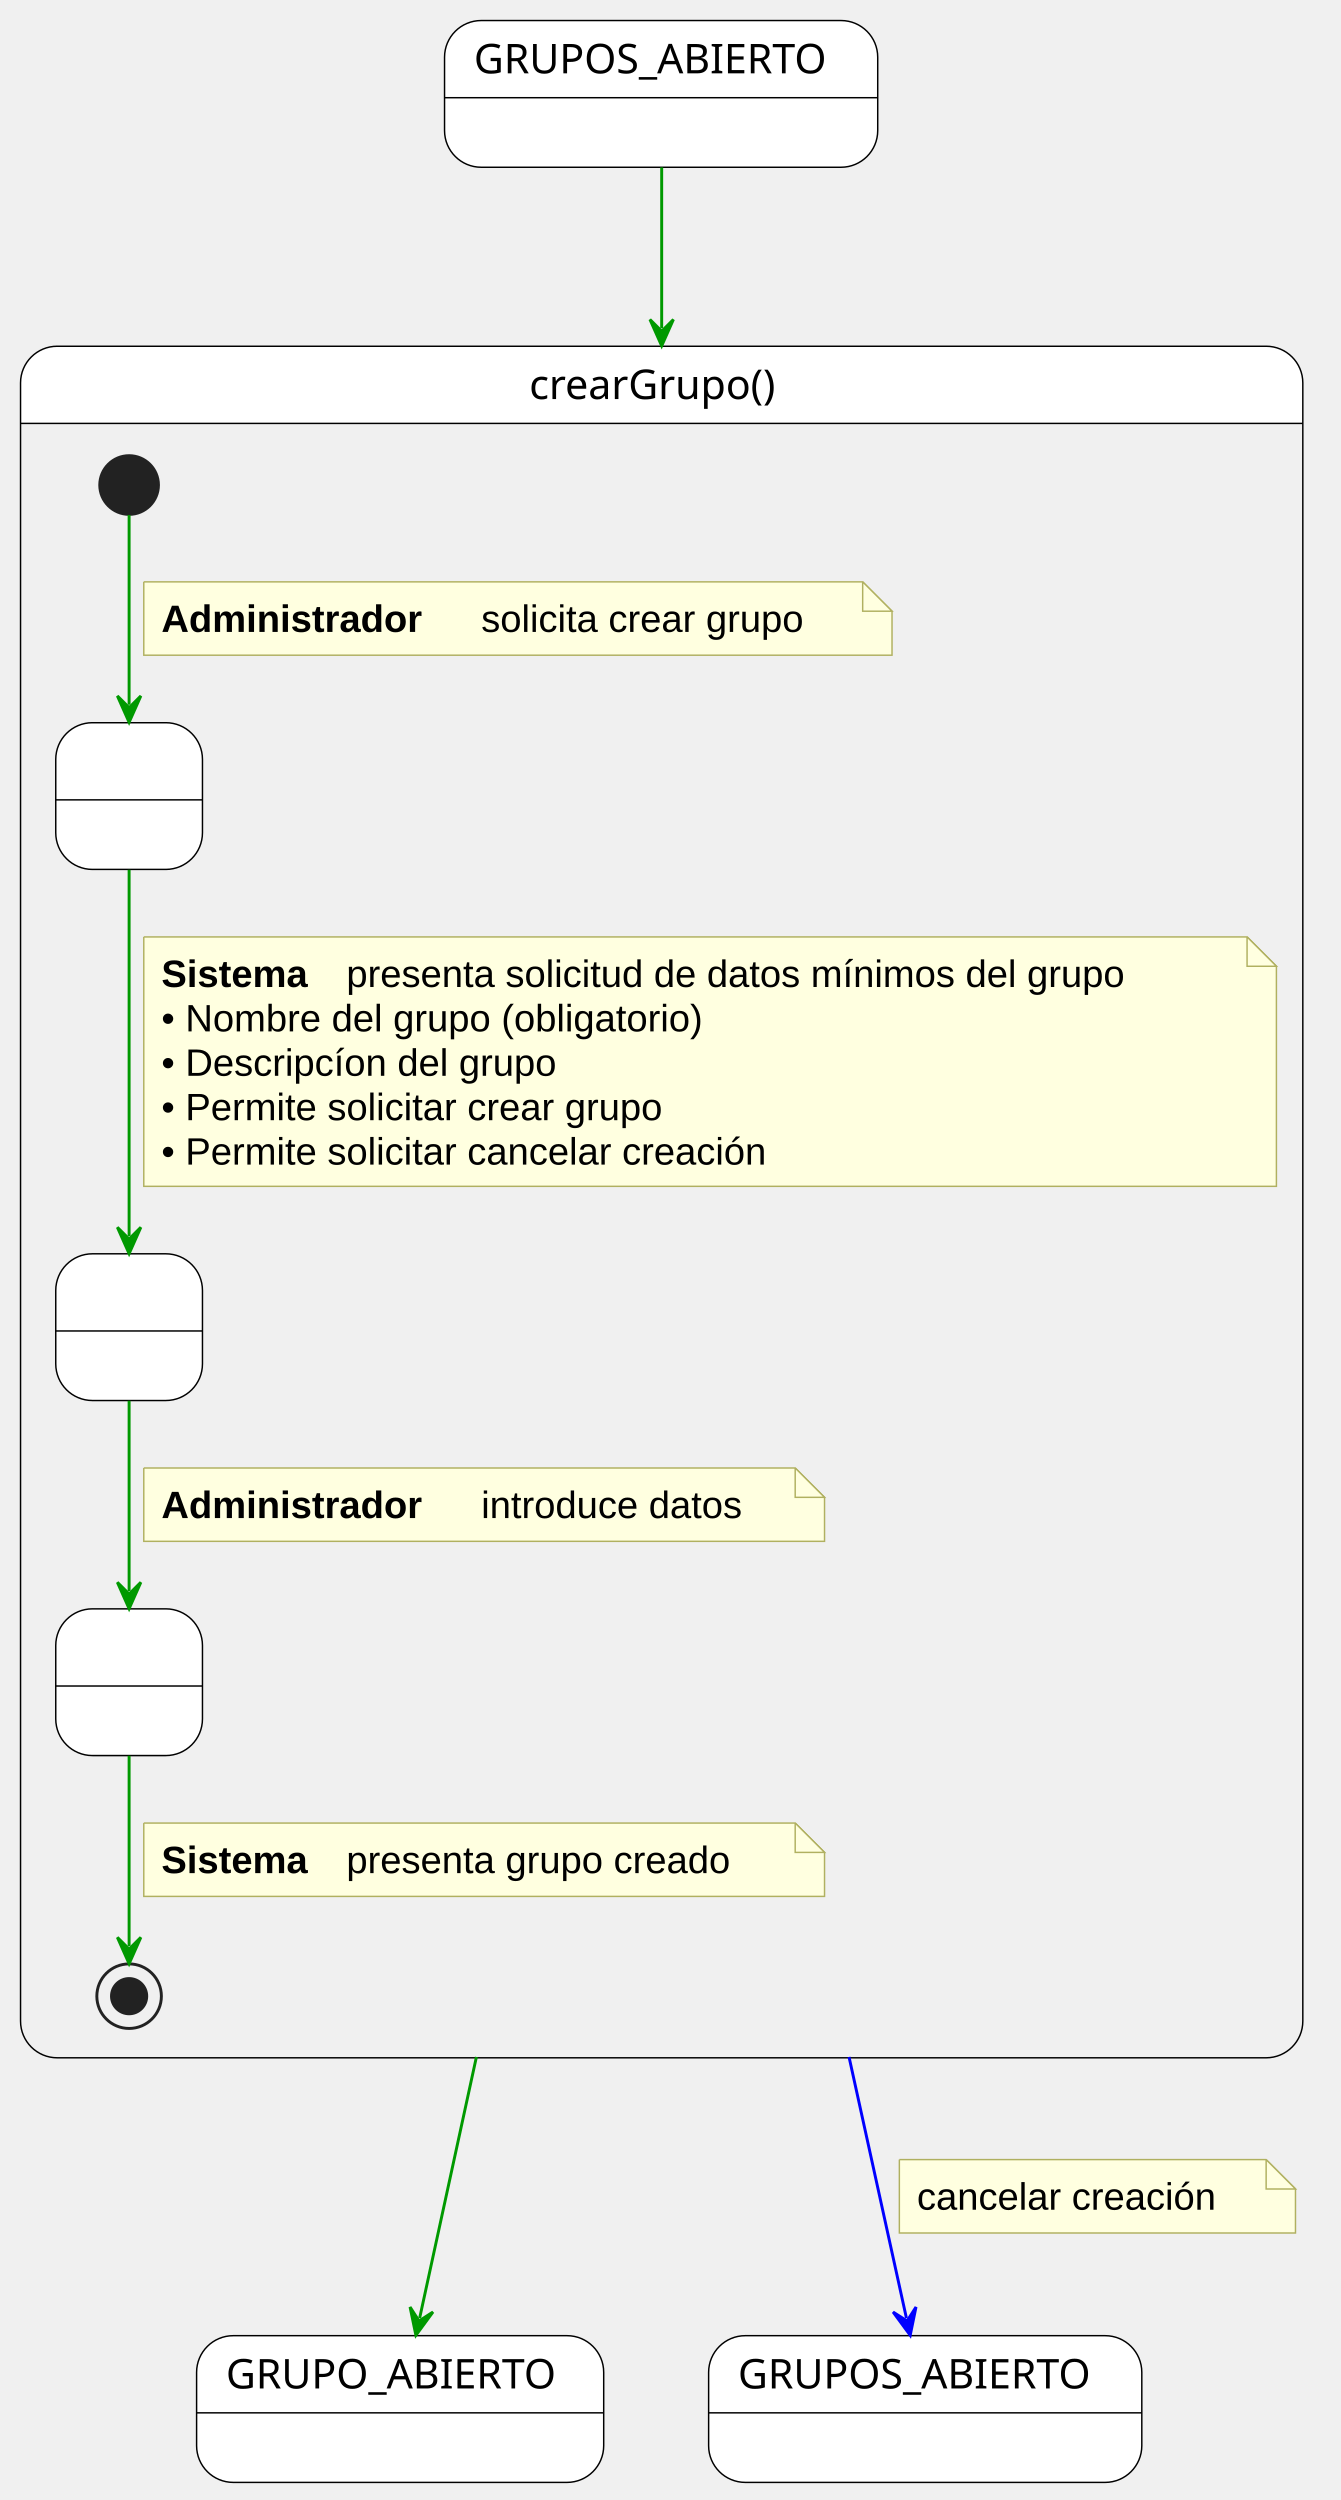
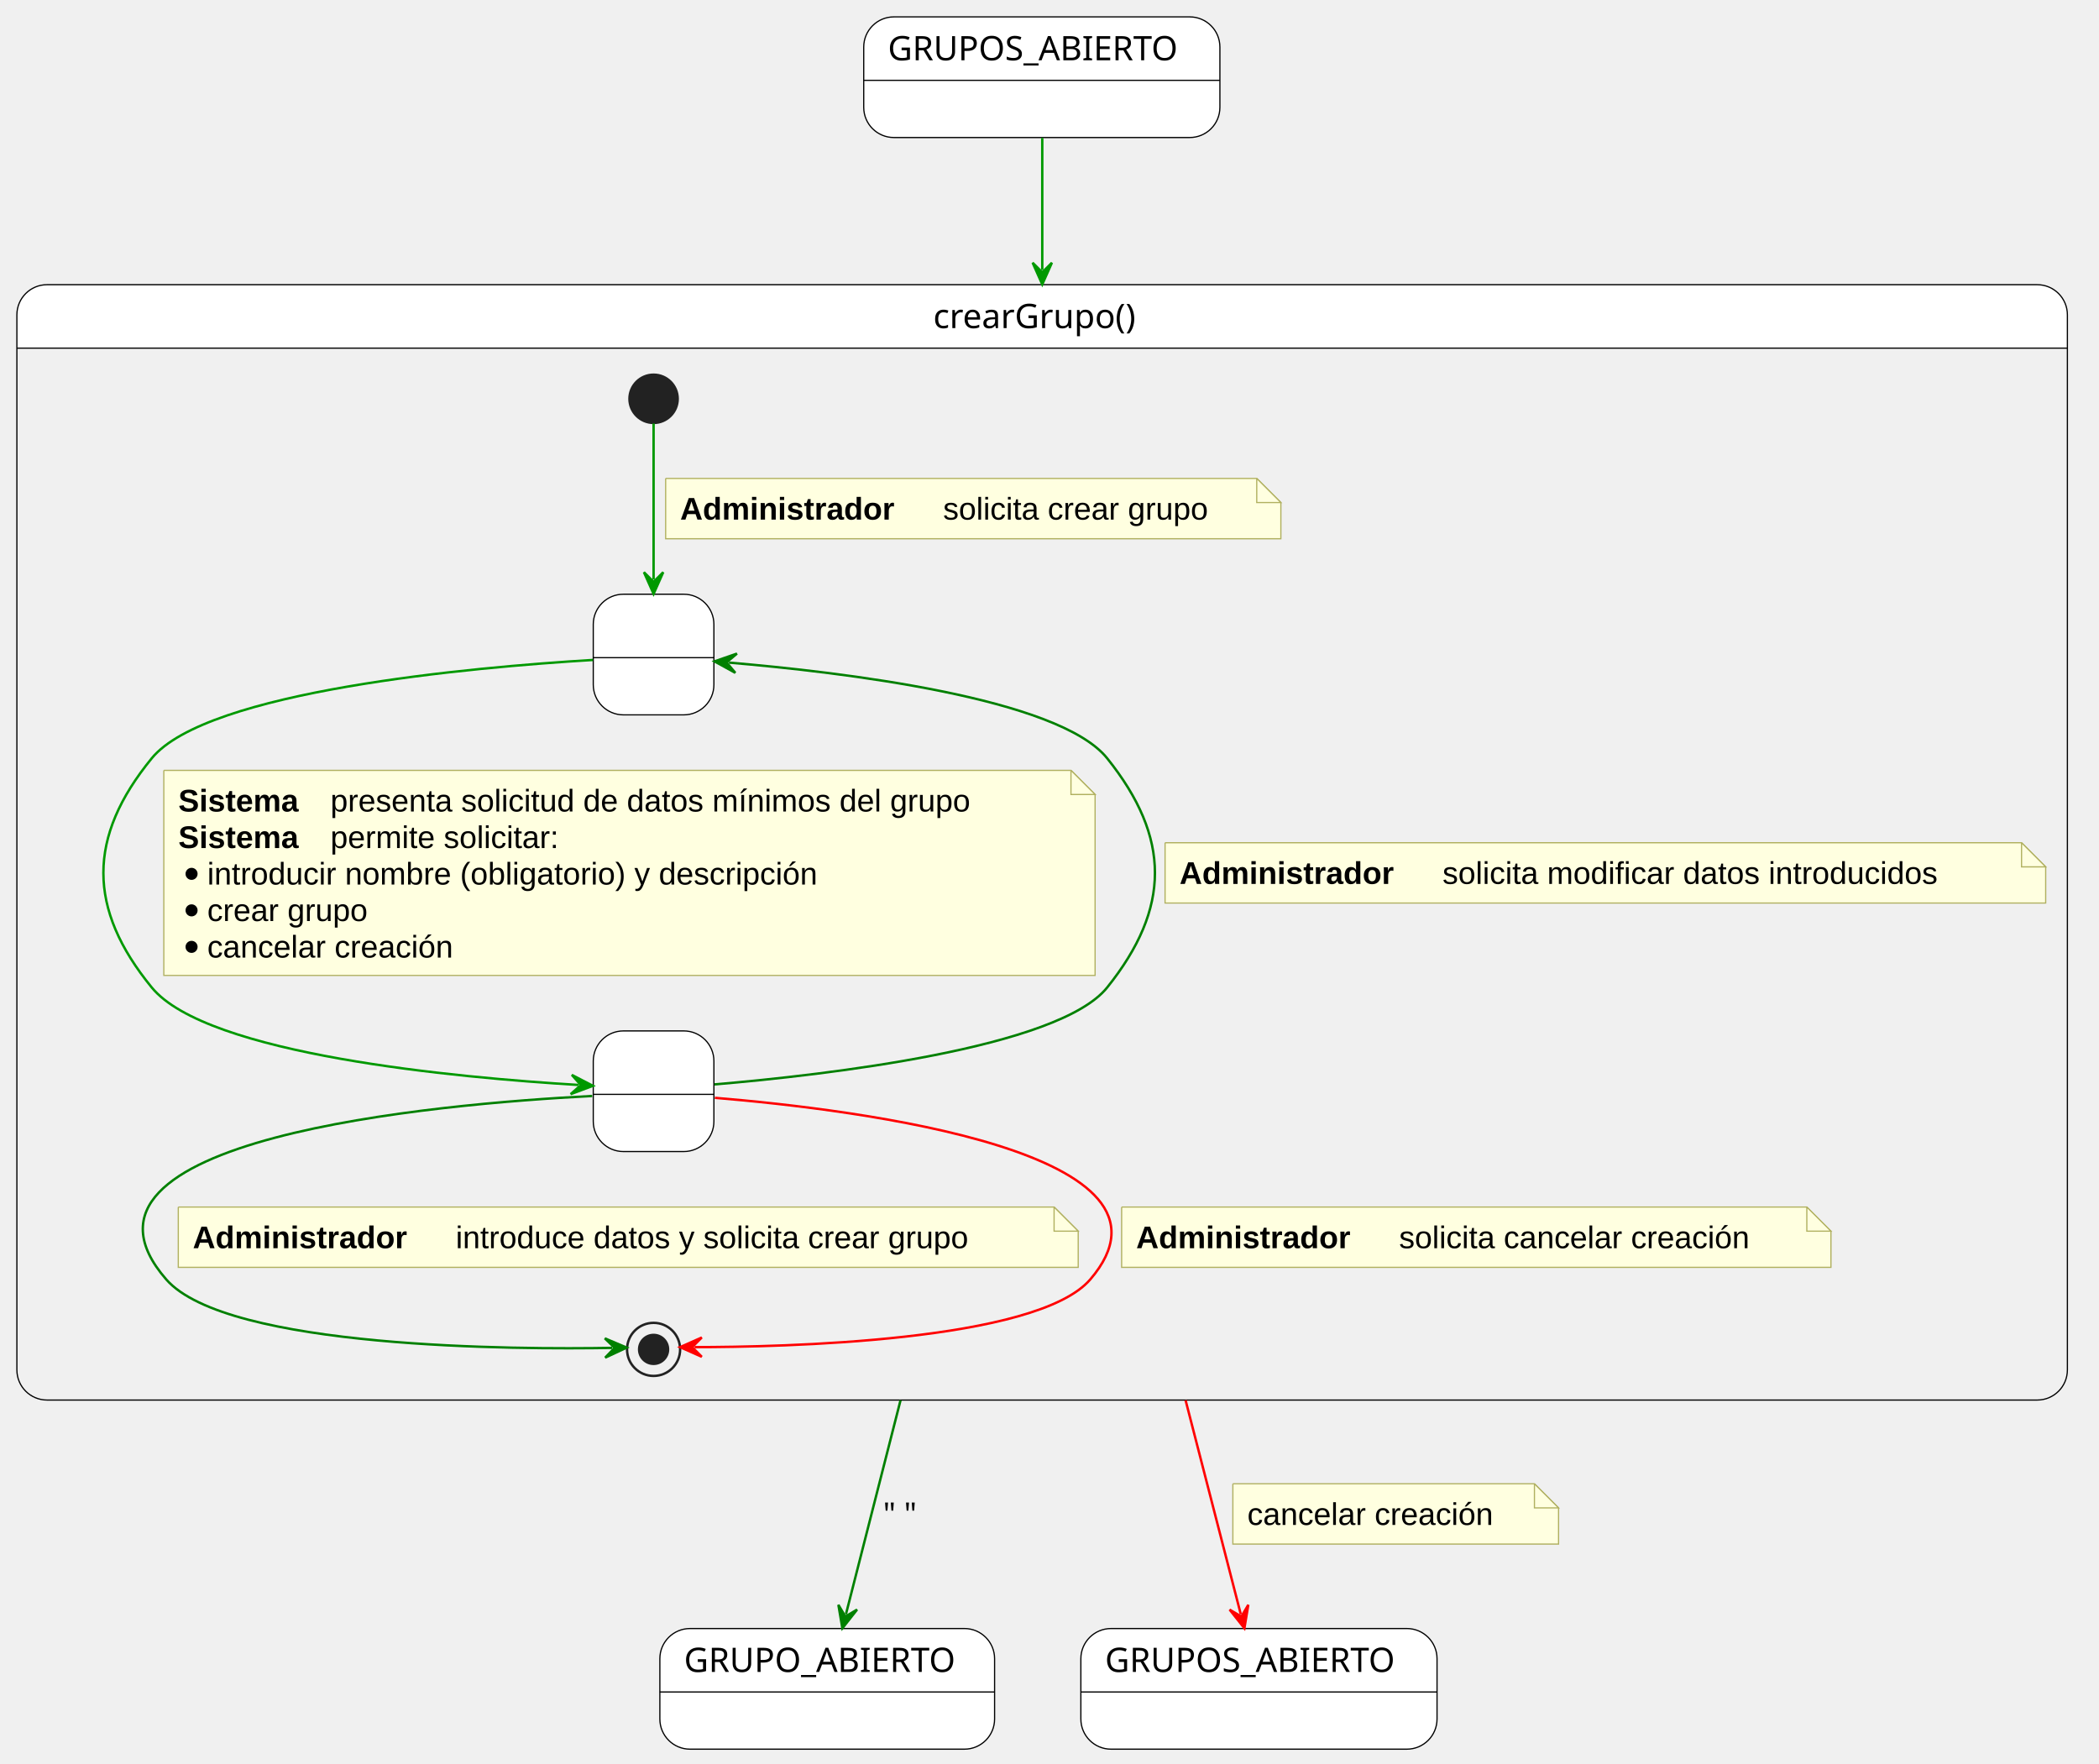
- <svg xmlns="http://www.w3.org/2000/svg" contentStyleType="text/css" data-diagram-type="STATE" height="852px" preserveAspectRatio="none" style="width:457px;height:852px;background:#FFFFFF;" version="1.1" viewBox="0 0 457 852" width="457px" zoomAndPan="magnify">
+ <svg xmlns="http://www.w3.org/2000/svg" contentStyleType="text/css" data-diagram-type="STATE" height="731px" preserveAspectRatio="none" style="width:870px;height:731px;background:#FFFFFF;" version="1.1" viewBox="0 0 870 731" width="870px" zoomAndPan="magnify">
  <defs />
  <g>
    <g id="Inicio">
-       <rect fill="#FFFFFF" height="50" rx="12.5" ry="12.5" style="stroke:#000000;stroke-width:0.5;" width="147.627" x="151.5" y="7" />
-       <line style="stroke:#000000;stroke-width:0.5;" x1="151.5" x2="299.127" y1="33.297" y2="33.297" />
-       <text fill="#000000" font-family="sans-serif" font-size="14" lengthAdjust="spacing" textLength="127.627" x="161.5" y="24.995">GRUPOS_ABIERTO</text>
+       <rect fill="#FFFFFF" height="50" rx="12.5" ry="12.5" style="stroke:#000000;stroke-width:0.5;" width="147.627" x="358" y="7" />
+       <line style="stroke:#000000;stroke-width:0.5;" x1="358" x2="505.627" y1="33.297" y2="33.297" />
+       <text fill="#000000" font-family="sans-serif" font-size="14" lengthAdjust="spacing" textLength="127.627" x="368" y="24.995">GRUPOS_ABIERTO</text>
    </g>
-     <path d="M19.5,118 L431.5,118 A12.5,12.5 0 0 1 444,130.5 L444,144.297 L7,144.297 L7,130.5 A12.5,12.5 0 0 1 19.5,118" fill="#FFFFFF" />
-     <rect fill="none" height="583.297" rx="12.5" ry="12.5" style="stroke:#000000;stroke-width:0.5;" width="437" x="7" y="118" />
-     <line style="stroke:#000000;stroke-width:0.5;" x1="7" x2="444" y1="144.297" y2="144.297" />
-     <text fill="#000000" font-family="sans-serif" font-size="14" lengthAdjust="spacing" textLength="90.255" x="180.373" y="135.995">crearGrupo()</text>
-     <g id="CrearGrupoContainer.Paso1">
-       <rect fill="#FFFFFF" height="50" rx="12.5" ry="12.5" style="stroke:#000000;stroke-width:0.5;" width="50" x="19" y="246.297" />
-       <line style="stroke:#000000;stroke-width:0.5;" x1="19" x2="69" y1="272.594" y2="272.594" />
-       <text fill="#000000" font-family="sans-serif" font-size="14" lengthAdjust="spacing" textLength="4.45" x="41.775" y="264.292"> </text>
+     <path d="M19.5,118 L844.4,118 A12.5,12.5 0 0 1 856.9,130.5 L856.9,144.297 L7,144.297 L7,130.5 A12.5,12.5 0 0 1 19.5,118" fill="#FFFFFF" />
+     <rect fill="none" height="462.297" rx="12.5" ry="12.5" style="stroke:#000000;stroke-width:0.5;" width="849.9" x="7" y="118" />
+     <line style="stroke:#000000;stroke-width:0.5;" x1="7" x2="856.9" y1="144.297" y2="144.297" />
+     <text fill="#000000" font-family="sans-serif" font-size="14" lengthAdjust="spacing" textLength="90.255" x="386.823" y="135.995">crearGrupo()</text>
+     <g id="CrearGrupoContainer.EstadoFormulario">
+       <rect fill="#FFFFFF" height="50" rx="12.5" ry="12.5" style="stroke:#000000;stroke-width:0.5;" width="50" x="245.9" y="246.297" />
+       <line style="stroke:#000000;stroke-width:0.5;" x1="245.9" x2="295.9" y1="272.594" y2="272.594" />
+       <text fill="#000000" font-family="sans-serif" font-size="14" lengthAdjust="spacing" textLength="4.45" x="268.675" y="264.292"> </text>
    </g>
-     <g id="CrearGrupoContainer.Paso2">
-       <rect fill="#FFFFFF" height="50" rx="12.5" ry="12.5" style="stroke:#000000;stroke-width:0.5;" width="50" x="19" y="427.297" />
-       <line style="stroke:#000000;stroke-width:0.5;" x1="19" x2="69" y1="453.594" y2="453.594" />
-       <text fill="#000000" font-family="sans-serif" font-size="14" lengthAdjust="spacing" textLength="4.45" x="41.775" y="445.292"> </text>
+     <g id="CrearGrupoContainer.EstadoDecision">
+       <rect fill="#FFFFFF" height="50" rx="12.5" ry="12.5" style="stroke:#000000;stroke-width:0.5;" width="50" x="245.9" y="427.297" />
+       <line style="stroke:#000000;stroke-width:0.5;" x1="245.9" x2="295.9" y1="453.594" y2="453.594" />
+       <text fill="#000000" font-family="sans-serif" font-size="14" lengthAdjust="spacing" textLength="4.45" x="268.675" y="445.292"> </text>
    </g>
-     <g id="CrearGrupoContainer.Paso3">
-       <rect fill="#FFFFFF" height="50" rx="12.5" ry="12.5" style="stroke:#000000;stroke-width:0.5;" width="50" x="19" y="548.297" />
-       <line style="stroke:#000000;stroke-width:0.5;" x1="19" x2="69" y1="574.594" y2="574.594" />
-       <text fill="#000000" font-family="sans-serif" font-size="14" lengthAdjust="spacing" textLength="4.45" x="41.775" y="566.292"> </text>
+     <ellipse cx="270.9" cy="165.297" fill="#222222" rx="10" ry="10" style="stroke:#222222;stroke-width:1;" />
+     <ellipse cx="270.9" cy="559.297" fill="none" rx="11" ry="11" style="stroke:#222222;stroke-width:1;" />
+     <ellipse cx="270.9" cy="559.297" fill="#222222" rx="6" ry="6" style="stroke:#222222;stroke-width:1;" />
+     <g class="link" data-entity-1=".start.CrearGrupoContainer" data-entity-2="EstadoFormulario" data-source-line="29" data-uid="lnk3" id="link_.start.CrearGrupoContainer_EstadoFormulario">
+       <path d="M270.9,175.527 C270.9,191.237 270.9,217.657 270.9,240.167" fill="none" id="*start*CrearGrupoContainer-to-EstadoFormulario" style="stroke:#009900;stroke-width:1;" />
+       <polygon fill="#009900" points="270.9,246.167,274.9,237.167,270.9,241.167,266.9,237.167,270.9,246.167" style="stroke:#009900;stroke-width:1;" />
+       <path d="M275.9,198.297 L275.9,223.297 L530.9,223.297 L530.9,208.297 L520.9,198.297 L275.9,198.297" fill="#FFFFE0" style="stroke:#B0B060;stroke-width:0.5;" />
+       <path d="M520.9,198.297 L520.9,208.297 L530.9,208.297 L520.9,198.297" fill="#FFFFE0" style="stroke:#B0B060;stroke-width:0.5;" />
+       <text fill="#000000" font-family="Arial" font-size="13" font-weight="bold" lengthAdjust="spacing" textLength="104.863" x="281.9" y="215.364">Administrador</text>
+       <text fill="#000000" font-family="Arial" font-size="13" lengthAdjust="spacing" textLength="125.88" x="390.896" y="215.364">solicita crear grupo</text>
    </g>
-     <ellipse cx="44" cy="165.297" fill="#222222" rx="10" ry="10" style="stroke:#222222;stroke-width:1;" />
-     <ellipse cx="44" cy="680.297" fill="none" rx="11" ry="11" style="stroke:#222222;stroke-width:1;" />
-     <ellipse cx="44" cy="680.297" fill="#222222" rx="6" ry="6" style="stroke:#222222;stroke-width:1;" />
-     <g class="link" data-entity-1=".start.CrearGrupoContainer" data-entity-2="Paso1" data-source-line="32" data-uid="lnk3" id="link_.start.CrearGrupoContainer_Paso1">
-       <path d="M44,175.527 C44,191.237 44,217.657 44,240.167" fill="none" id="*start*CrearGrupoContainer-to-Paso1" style="stroke:#009900;stroke-width:1;" />
-       <polygon fill="#009900" points="44,246.167,48,237.167,44,241.167,40,237.167,44,246.167" style="stroke:#009900;stroke-width:1;" />
-       <path d="M49,198.297 L49,223.297 L304,223.297 L304,208.297 L294,198.297 L49,198.297" fill="#FFFFE0" style="stroke:#B0B060;stroke-width:0.5;" />
-       <path d="M294,198.297 L294,208.297 L304,208.297 L294,198.297" fill="#FFFFE0" style="stroke:#B0B060;stroke-width:0.5;" />
-       <text fill="#000000" font-family="Arial" font-size="13" font-weight="bold" lengthAdjust="spacing" textLength="104.863" x="55" y="215.364">Administrador</text>
-       <text fill="#000000" font-family="Arial" font-size="13" lengthAdjust="spacing" textLength="125.88" x="163.996" y="215.364">solicita crear grupo</text>
+     <g class="link" data-entity-1="EstadoFormulario" data-entity-2="EstadoDecision" data-source-line="34" data-uid="lnk4" id="link_EstadoFormulario_EstadoDecision">
+       <path d="M245.75,273.537 C195.55,276.577 85.77,286.357 62.9,314.297 C36.17,346.977 36.17,376.617 62.9,409.297 C85.77,437.237 189.561,446.654 239.761,449.694" fill="none" id="EstadoFormulario-to-EstadoDecision" style="stroke:#009900;stroke-width:1;" />
+       <polygon fill="#009900" points="245.75,450.057,237.008,445.52,240.759,449.755,236.525,453.505,245.75,450.057" style="stroke:#009900;stroke-width:1;" />
+       <path d="M67.9,319.297 L67.9,404.297 L453.9,404.297 L453.9,329.297 L443.9,319.297 L67.9,319.297" fill="#FFFFE0" style="stroke:#B0B060;stroke-width:0.5;" />
+       <path d="M443.9,319.297 L443.9,329.297 L453.9,329.297 L443.9,319.297" fill="#FFFFE0" style="stroke:#B0B060;stroke-width:0.5;" />
+       <text fill="#000000" font-family="Arial" font-size="13" font-weight="bold" lengthAdjust="spacing" textLength="58.906" x="73.9" y="336.364">Sistema</text>
+       <text fill="#000000" font-family="Arial" font-size="13" lengthAdjust="spacing" textLength="302.472" x="136.939" y="336.364">presenta solicitud de datos mínimos del grupo</text>
+       <text fill="#000000" font-family="Arial" font-size="13" font-weight="bold" lengthAdjust="spacing" textLength="58.906" x="73.9" y="351.497">Sistema</text>
+       <text fill="#000000" font-family="Arial" font-size="13" lengthAdjust="spacing" textLength="110.595" x="136.939" y="351.497">permite solicitar:</text>
+       <ellipse cx="79.4" cy="362.195" fill="#000000" rx="2.5" ry="2.5" />
+       <text fill="#000000" font-family="Arial" font-size="13" lengthAdjust="spacing" textLength="291.599" x="85.9" y="366.629">introducir nombre (obligatorio) y descripción</text>
+       <ellipse cx="79.4" cy="377.328" fill="#000000" rx="2.5" ry="2.5" />
+       <text fill="#000000" font-family="Arial" font-size="13" lengthAdjust="spacing" textLength="75.975" x="85.9" y="381.762">crear grupo</text>
+       <ellipse cx="79.4" cy="392.461" fill="#000000" rx="2.5" ry="2.5" />
+       <text fill="#000000" font-family="Arial" font-size="13" lengthAdjust="spacing" textLength="114.962" x="85.9" y="396.895">cancelar creación</text>
    </g>
-     <g class="link" data-entity-1="Paso1" data-entity-2="Paso2" data-source-line="38" data-uid="lnk4" id="link_Paso1_Paso2">
-       <path d="M44,296.437 C44,330.697 44,387.047 44,421.257" fill="none" id="Paso1-to-Paso2" style="stroke:#009900;stroke-width:1;" />
-       <polygon fill="#009900" points="44,427.257,48,418.257,44,422.257,40,418.257,44,427.257" style="stroke:#009900;stroke-width:1;" />
-       <path d="M49,319.297 L49,404.297 L435,404.297 L435,329.297 L425,319.297 L49,319.297" fill="#FFFFE0" style="stroke:#B0B060;stroke-width:0.5;" />
-       <path d="M425,319.297 L425,329.297 L435,329.297 L425,319.297" fill="#FFFFE0" style="stroke:#B0B060;stroke-width:0.5;" />
-       <text fill="#000000" font-family="Arial" font-size="13" font-weight="bold" lengthAdjust="spacing" textLength="58.906" x="55" y="336.364">Sistema</text>
-       <text fill="#000000" font-family="Arial" font-size="13" lengthAdjust="spacing" textLength="302.472" x="118.039" y="336.364">presenta solicitud de datos mínimos del grupo</text>
-       <text fill="#000000" font-family="Arial" font-size="13" lengthAdjust="spacing" textLength="213.789" x="55" y="351.497">• Nombre del grupo (obligatorio)</text>
-       <text fill="#000000" font-family="Arial" font-size="13" lengthAdjust="spacing" textLength="154.058" x="55" y="366.629">• Descripcíon del grupo</text>
-       <text fill="#000000" font-family="Arial" font-size="13" lengthAdjust="spacing" textLength="197.71" x="55" y="381.762">• Permite solicitar crear grupo</text>
-       <text fill="#000000" font-family="Arial" font-size="13" lengthAdjust="spacing" textLength="236.698" x="55" y="396.895">• Permite solicitar cancelar creación</text>
+     <g class="link" data-entity-1="EstadoFormulario" data-entity-2="EstadoDecision" data-source-line="44" data-uid="lnk6" id="link_EstadoFormulario_EstadoDecision">
+       <path d="M302.128,274.636 C348.598,278.596 438.78,289.177 458.9,314.297 C485.3,347.247 485.3,376.347 458.9,409.297 C438.78,434.417 342.62,445.507 296.15,449.467" fill="none" id="EstadoFormulario-backto-EstadoDecision" style="stroke:#008000;stroke-width:1;" />
+       <polygon fill="#008000" points="296.15,274.127,304.778,278.877,301.132,274.551,305.457,270.906,296.15,274.127" style="stroke:#008000;stroke-width:1;" />
+       <path d="M482.9,349.297 L482.9,374.297 L847.9,374.297 L847.9,359.297 L837.9,349.297 L482.9,349.297" fill="#FFFFE0" style="stroke:#B0B060;stroke-width:0.5;" />
+       <path d="M837.9,349.297 L837.9,359.297 L847.9,359.297 L837.9,349.297" fill="#FFFFE0" style="stroke:#B0B060;stroke-width:0.5;" />
+       <text fill="#000000" font-family="Arial" font-size="13" font-weight="bold" lengthAdjust="spacing" textLength="104.863" x="488.9" y="366.364">Administrador</text>
+       <text fill="#000000" font-family="Arial" font-size="13" lengthAdjust="spacing" textLength="235.815" x="597.896" y="366.364">solicita modificar datos introducidos</text>
    </g>
-     <g class="link" data-entity-1="Paso2" data-entity-2="Paso3" data-source-line="48" data-uid="lnk5" id="link_Paso2_Paso3">
-       <path d="M44,477.377 C44,498.027 44,521.617 44,542.247" fill="none" id="Paso2-to-Paso3" style="stroke:#009900;stroke-width:1;" />
-       <polygon fill="#009900" points="44,548.247,48,539.247,44,543.247,40,539.247,44,548.247" style="stroke:#009900;stroke-width:1;" />
-       <path d="M49,500.297 L49,525.297 L281,525.297 L281,510.297 L271,500.297 L49,500.297" fill="#FFFFE0" style="stroke:#B0B060;stroke-width:0.5;" />
-       <path d="M271,500.297 L271,510.297 L281,510.297 L271,500.297" fill="#FFFFE0" style="stroke:#B0B060;stroke-width:0.5;" />
-       <text fill="#000000" font-family="Arial" font-size="13" font-weight="bold" lengthAdjust="spacing" textLength="104.863" x="55" y="517.364">Administrador</text>
-       <text fill="#000000" font-family="Arial" font-size="13" lengthAdjust="spacing" textLength="102.058" x="163.996" y="517.364">introduce datos</text>
+     <g class="link" data-entity-1="EstadoDecision" data-entity-2=".end.CrearGrupoContainer" data-source-line="50" data-uid="lnk8" id="link_EstadoDecision_.end.CrearGrupoContainer">
+       <path d="M245.46,454.267 C180.65,457.597 18,471.857 68.9,530.297 C94.07,559.197 215.141,559.341 253.761,558.671" fill="none" id="EstadoDecision-to-*end*CrearGrupoContainer" style="stroke:#008000;stroke-width:1;" />
+       <polygon fill="#008000" points="259.76,558.567,250.692,554.724,254.761,558.654,250.831,562.722,259.76,558.567" style="stroke:#008000;stroke-width:1;" />
+       <path d="M73.9,500.297 L73.9,525.297 L446.9,525.297 L446.9,510.297 L436.9,500.297 L73.9,500.297" fill="#FFFFE0" style="stroke:#B0B060;stroke-width:0.5;" />
+       <path d="M436.9,500.297 L436.9,510.297 L446.9,510.297 L436.9,500.297" fill="#FFFFE0" style="stroke:#B0B060;stroke-width:0.5;" />
+       <text fill="#000000" font-family="Arial" font-size="13" font-weight="bold" lengthAdjust="spacing" textLength="104.863" x="79.9" y="517.364">Administrador</text>
+       <text fill="#000000" font-family="Arial" font-size="13" lengthAdjust="spacing" textLength="243.896" x="188.896" y="517.364">introduce datos y solicita crear grupo</text>
    </g>
-     <g class="link" data-entity-1="Paso3" data-entity-2=".end.CrearGrupoContainer" data-source-line="54" data-uid="lnk7" id="link_Paso3_.end.CrearGrupoContainer">
-       <path d="M44,598.387 C44,620.787 44,647.067 44,663.247" fill="none" id="Paso3-to-*end*CrearGrupoContainer" style="stroke:#009900;stroke-width:1;" />
-       <polygon fill="#009900" points="44,669.247,48,660.247,44,664.247,40,660.247,44,669.247" style="stroke:#009900;stroke-width:1;" />
-       <path d="M49,621.297 L49,646.297 L281,646.297 L281,631.297 L271,621.297 L49,621.297" fill="#FFFFE0" style="stroke:#B0B060;stroke-width:0.5;" />
-       <path d="M271,621.297 L271,631.297 L281,631.297 L271,621.297" fill="#FFFFE0" style="stroke:#B0B060;stroke-width:0.5;" />
-       <text fill="#000000" font-family="Arial" font-size="13" font-weight="bold" lengthAdjust="spacing" textLength="58.906" x="55" y="638.364">Sistema</text>
-       <text fill="#000000" font-family="Arial" font-size="13" lengthAdjust="spacing" textLength="148.637" x="118.039" y="638.364">presenta grupo creado</text>
+     <g class="link" data-entity-1="EstadoDecision" data-entity-2=".end.CrearGrupoContainer" data-source-line="55" data-uid="lnk9" id="link_EstadoDecision_.end.CrearGrupoContainer">
+       <path d="M296.32,455.027 C356.08,459.997 497.13,477.537 451.9,530.297 C429.71,556.187 323.63,558.343 287.88,558.364" fill="none" id="EstadoDecision-to-*end*CrearGrupoContainer-1" style="stroke:#FF0000;stroke-width:1;" />
+       <polygon fill="#FF0000" points="281.88,558.367,290.88,562.367,286.88,558.367,290.88,554.367,281.88,558.367" style="stroke:#FF0000;stroke-width:1;" />
+       <path d="M464.9,500.297 L464.9,525.297 L758.9,525.297 L758.9,510.297 L748.9,500.297 L464.9,500.297" fill="#FFFFE0" style="stroke:#B0B060;stroke-width:0.5;" />
+       <path d="M748.9,500.297 L748.9,510.297 L758.9,510.297 L748.9,500.297" fill="#FFFFE0" style="stroke:#B0B060;stroke-width:0.5;" />
+       <text fill="#000000" font-family="Arial" font-size="13" font-weight="bold" lengthAdjust="spacing" textLength="104.863" x="470.9" y="517.364">Administrador</text>
+       <text fill="#000000" font-family="Arial" font-size="13" lengthAdjust="spacing" textLength="164.868" x="579.896" y="517.364">solicita cancelar creación</text>
    </g>
-     <g id="GRUPO_ABIERTO">
-       <rect fill="#FFFFFF" height="50" rx="12.5" ry="12.5" style="stroke:#000000;stroke-width:0.5;" width="138.74" x="67" y="796" />
-       <line style="stroke:#000000;stroke-width:0.5;" x1="67" x2="205.74" y1="822.297" y2="822.297" />
-       <text fill="#000000" font-family="sans-serif" font-size="14" lengthAdjust="spacing" textLength="118.74" x="77" y="813.995">GRUPO_ABIERTO</text>
+     <g id="FinExito">
+       <rect fill="#FFFFFF" height="50" rx="12.5" ry="12.5" style="stroke:#000000;stroke-width:0.5;" width="138.74" x="273.5" y="675" />
+       <line style="stroke:#000000;stroke-width:0.5;" x1="273.5" x2="412.24" y1="701.297" y2="701.297" />
+       <text fill="#000000" font-family="sans-serif" font-size="14" lengthAdjust="spacing" textLength="118.74" x="283.5" y="692.995">GRUPO_ABIERTO</text>
    </g>
    <g id="FinCancelacion">
-       <rect fill="#FFFFFF" height="50" rx="12.5" ry="12.5" style="stroke:#000000;stroke-width:0.5;" width="147.627" x="241.5" y="796" />
-       <line style="stroke:#000000;stroke-width:0.5;" x1="241.5" x2="389.127" y1="822.297" y2="822.297" />
-       <text fill="#000000" font-family="sans-serif" font-size="14" lengthAdjust="spacing" textLength="127.627" x="251.5" y="813.995">GRUPOS_ABIERTO</text>
+       <rect fill="#FFFFFF" height="50" rx="12.5" ry="12.5" style="stroke:#000000;stroke-width:0.5;" width="147.627" x="448" y="675" />
+       <line style="stroke:#000000;stroke-width:0.5;" x1="448" x2="595.627" y1="701.297" y2="701.297" />
+       <text fill="#000000" font-family="sans-serif" font-size="14" lengthAdjust="spacing" textLength="127.627" x="458" y="692.995">GRUPOS_ABIERTO</text>
    </g>
-     <g class="link" data-entity-1="Inicio" data-entity-2="CrearGrupoContainer" data-source-line="70" data-uid="lnk10" id="link_Inicio_CrearGrupoContainer">
-       <path d="M225.5,57.06 C225.5,72.11 225.5,87.29 225.5,111.88" fill="none" id="Inicio-to-CrearGrupoContainer" style="stroke:#009900;stroke-width:1;" />
-       <polygon fill="#009900" points="225.5,117.88,229.5,108.88,225.5,112.88,221.5,108.88,225.5,117.88" style="stroke:#009900;stroke-width:1;" />
+     <g class="link" data-entity-1="Inicio" data-entity-2="CrearGrupoContainer" data-source-line="67" data-uid="lnk10" id="link_Inicio_CrearGrupoContainer">
+       <path d="M432,57.19 C432,72.39 432,87.68 432,111.89" fill="none" id="Inicio-to-CrearGrupoContainer" style="stroke:#009900;stroke-width:1;" />
+       <polygon fill="#009900" points="432,117.89,436,108.89,432,112.89,428,108.89,432,117.89" style="stroke:#009900;stroke-width:1;" />
    </g>
-     <g class="link" data-entity-1="CrearGrupoContainer" data-entity-2="GRUPO_ABIERTO" data-source-line="73" data-uid="lnk11" id="link_CrearGrupoContainer_GRUPO_ABIERTO">
-       <path d="M162.36,701.01 C153.83,740.24 147.695,768.487 143.015,790.007" fill="none" id="CrearGrupoContainer-to-GRUPO_ABIERTO" style="stroke:#009900;stroke-width:1;" />
-       <polygon fill="#009900" points="141.74,795.87,147.561,787.926,142.803,790.984,139.744,786.226,141.74,795.87" style="stroke:#009900;stroke-width:1;" />
+     <g class="link" data-entity-1="CrearGrupoContainer" data-entity-2="FinExito" data-source-line="70" data-uid="lnk11" id="link_CrearGrupoContainer_FinExito">
+       <path d="M373.26,580.36 C363.46,618.77 356.172,647.336 350.632,669.066" fill="none" id="CrearGrupoContainer-to-FinExito" style="stroke:#008000;stroke-width:1;" />
+       <polygon fill="#008000" points="349.15,674.88,355.249,667.147,350.385,670.035,347.497,665.171,349.15,674.88" style="stroke:#008000;stroke-width:1;" />
+       <text fill="#000000" font-family="sans-serif" font-size="13" lengthAdjust="spacing" textLength="73.944" x="366" y="632.067">"               "</text>
    </g>
-     <g class="link" data-entity-1="CrearGrupoContainer" data-entity-2="FinCancelacion" data-source-line="76" data-uid="lnk12" id="link_CrearGrupoContainer_FinCancelacion">
-       <path d="M289.35,701.01 C297.97,740.24 304.182,768.49 308.912,790.01" fill="none" id="CrearGrupoContainer-to-FinCancelacion" style="stroke:#0000FF;stroke-width:1;" />
-       <polygon fill="#0000FF" points="310.2,795.87,312.175,786.221,309.127,790.987,304.361,787.938,310.2,795.87" style="stroke:#0000FF;stroke-width:1;" />
-       <path d="M306.5,736 L306.5,761 L441.5,761 L441.5,746 L431.5,736 L306.5,736" fill="#FFFFE0" style="stroke:#B0B060;stroke-width:0.5;" />
-       <path d="M431.5,736 L431.5,746 L441.5,746 L431.5,736" fill="#FFFFE0" style="stroke:#B0B060;stroke-width:0.5;" />
-       <text fill="#000000" font-family="Arial" font-size="13" lengthAdjust="spacing" textLength="114.962" x="312.5" y="753.067">cancelar creación</text>
+     <g class="link" data-entity-1="CrearGrupoContainer" data-entity-2="FinCancelacion" data-source-line="73" data-uid="lnk12" id="link_CrearGrupoContainer_FinCancelacion">
+       <path d="M491.4,580.36 C501.31,618.77 508.67,647.341 514.28,669.071" fill="none" id="CrearGrupoContainer-to-FinCancelacion" style="stroke:#FF0000;stroke-width:1;" />
+       <polygon fill="#FF0000" points="515.78,674.88,517.403,665.166,514.53,670.039,509.657,667.166,515.78,674.88" style="stroke:#FF0000;stroke-width:1;" />
+       <path d="M511,615 L511,640 L646,640 L646,625 L636,615 L511,615" fill="#FFFFE0" style="stroke:#B0B060;stroke-width:0.5;" />
+       <path d="M636,615 L636,625 L646,625 L636,615" fill="#FFFFE0" style="stroke:#B0B060;stroke-width:0.5;" />
+       <text fill="#000000" font-family="Arial" font-size="13" lengthAdjust="spacing" textLength="114.962" x="517" y="632.067">cancelar creación</text>
    </g>
  </g>
</svg>
